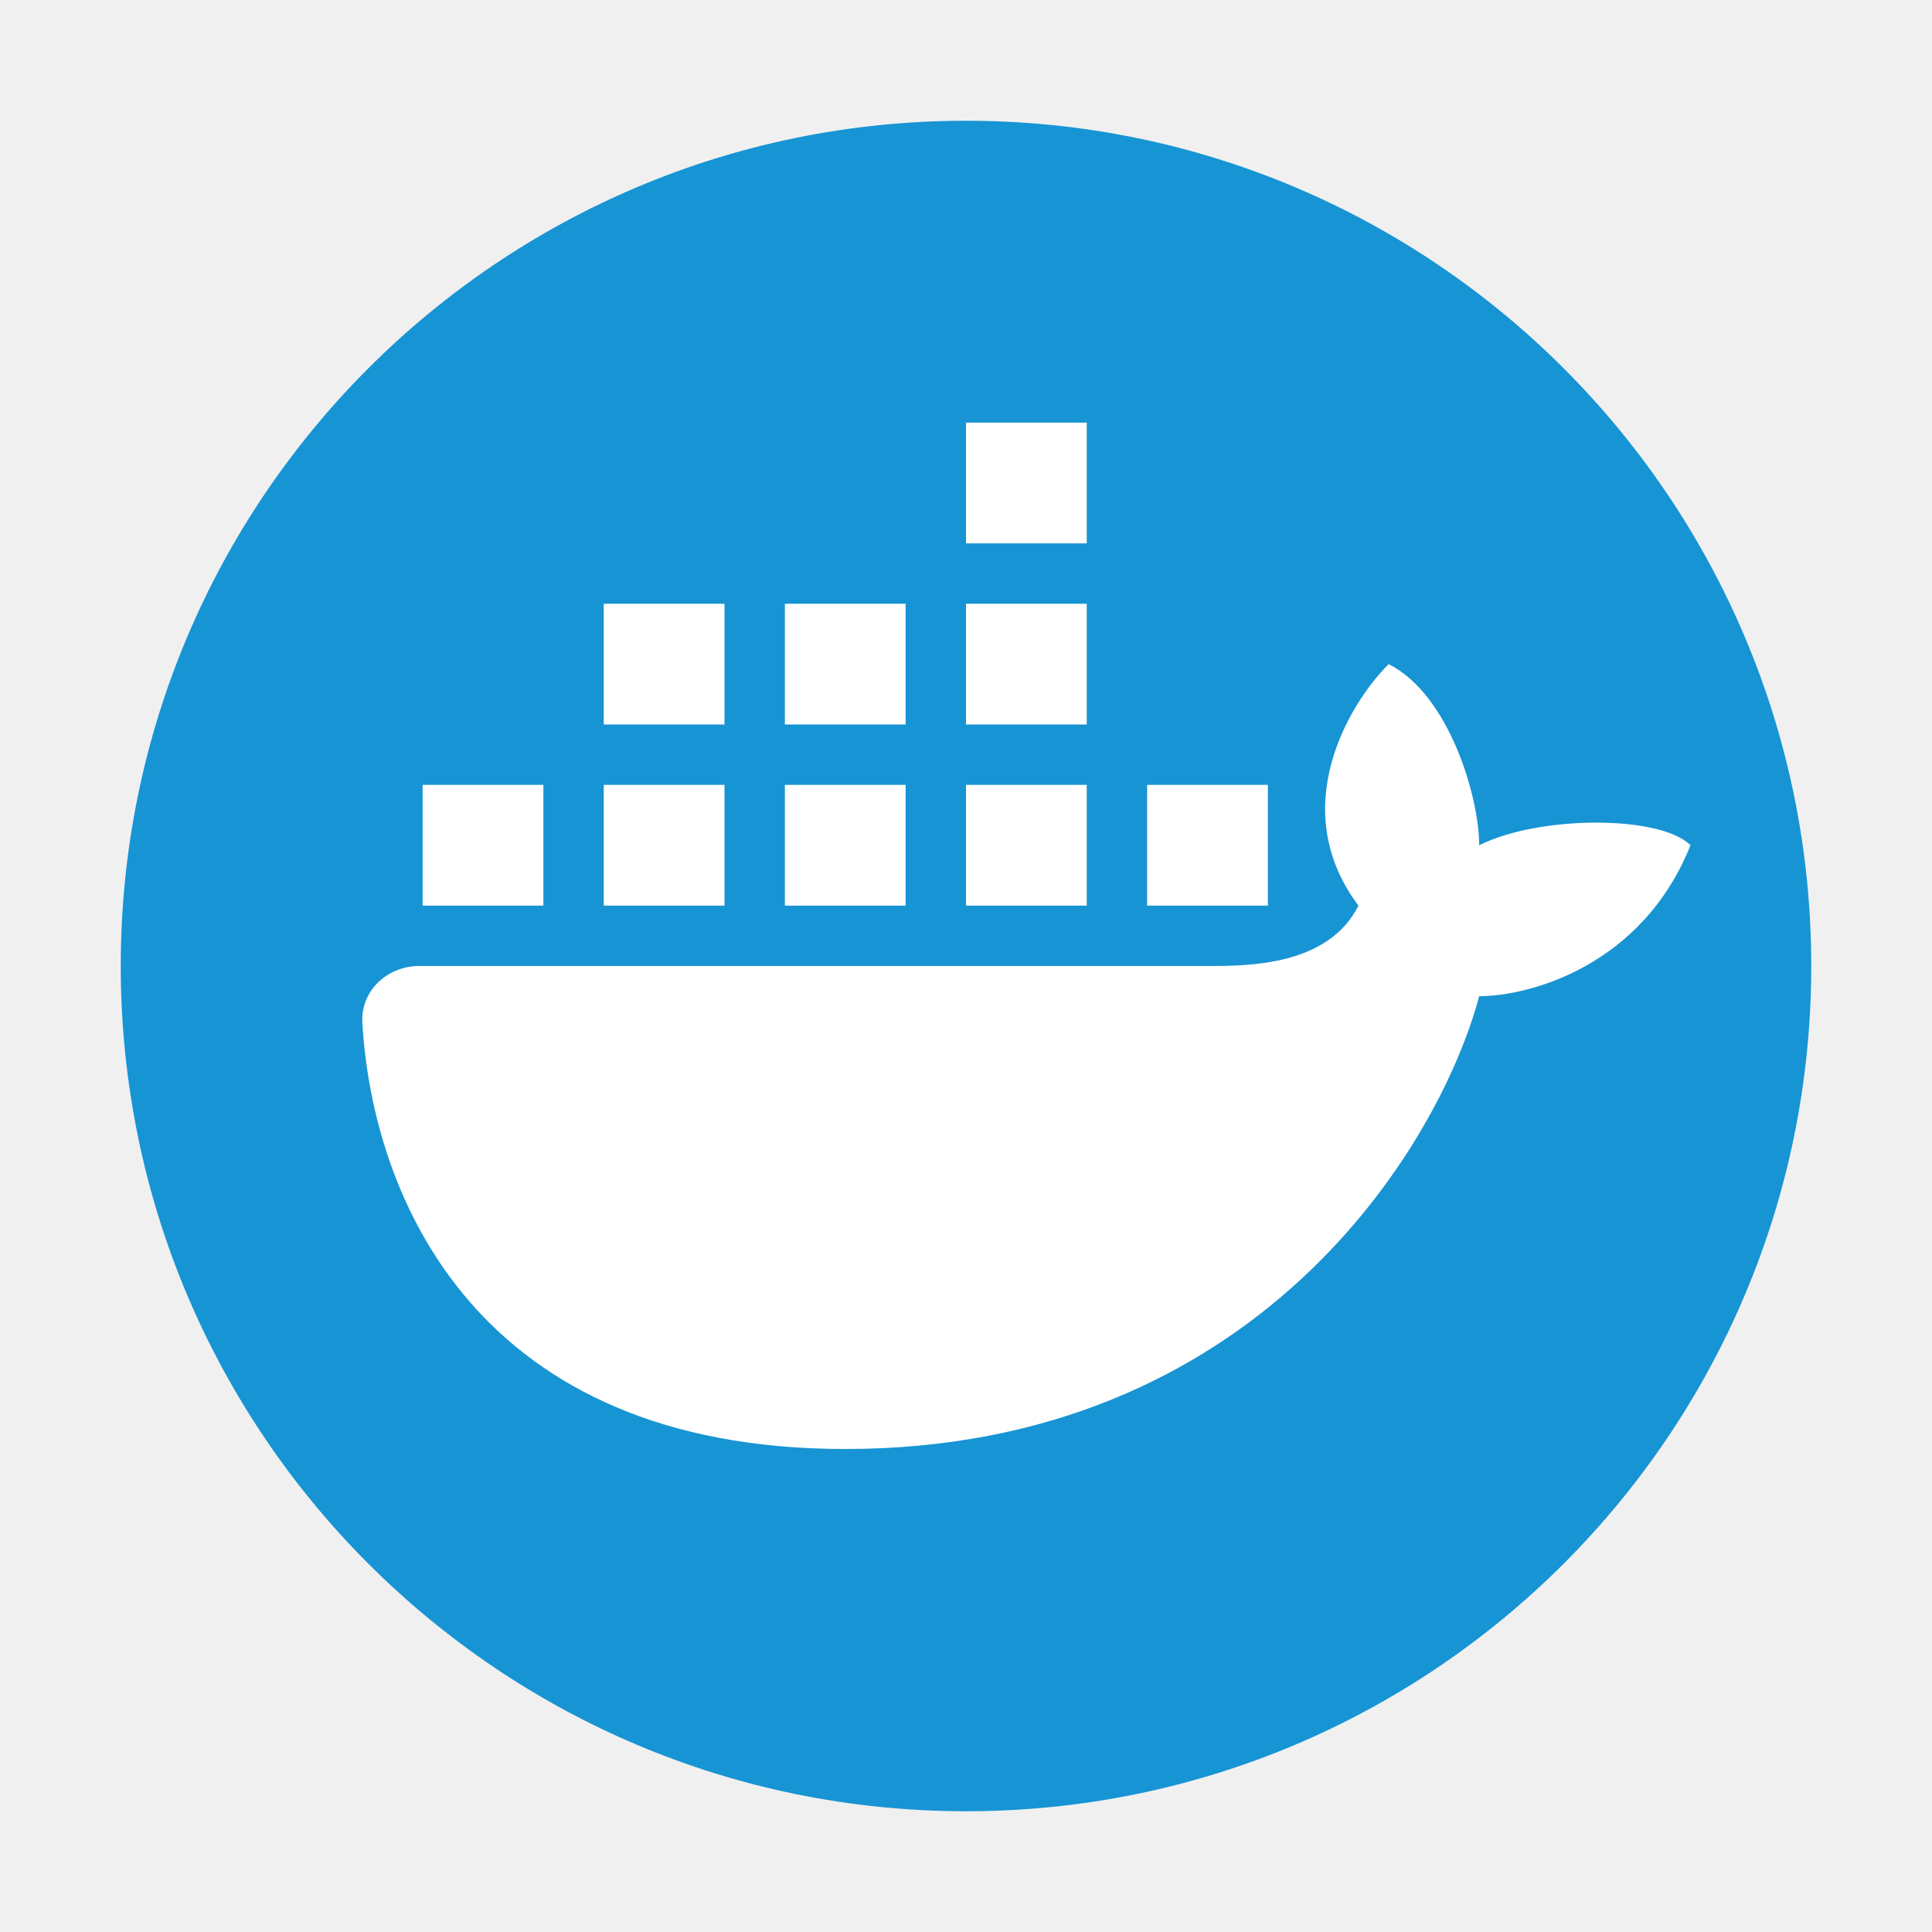
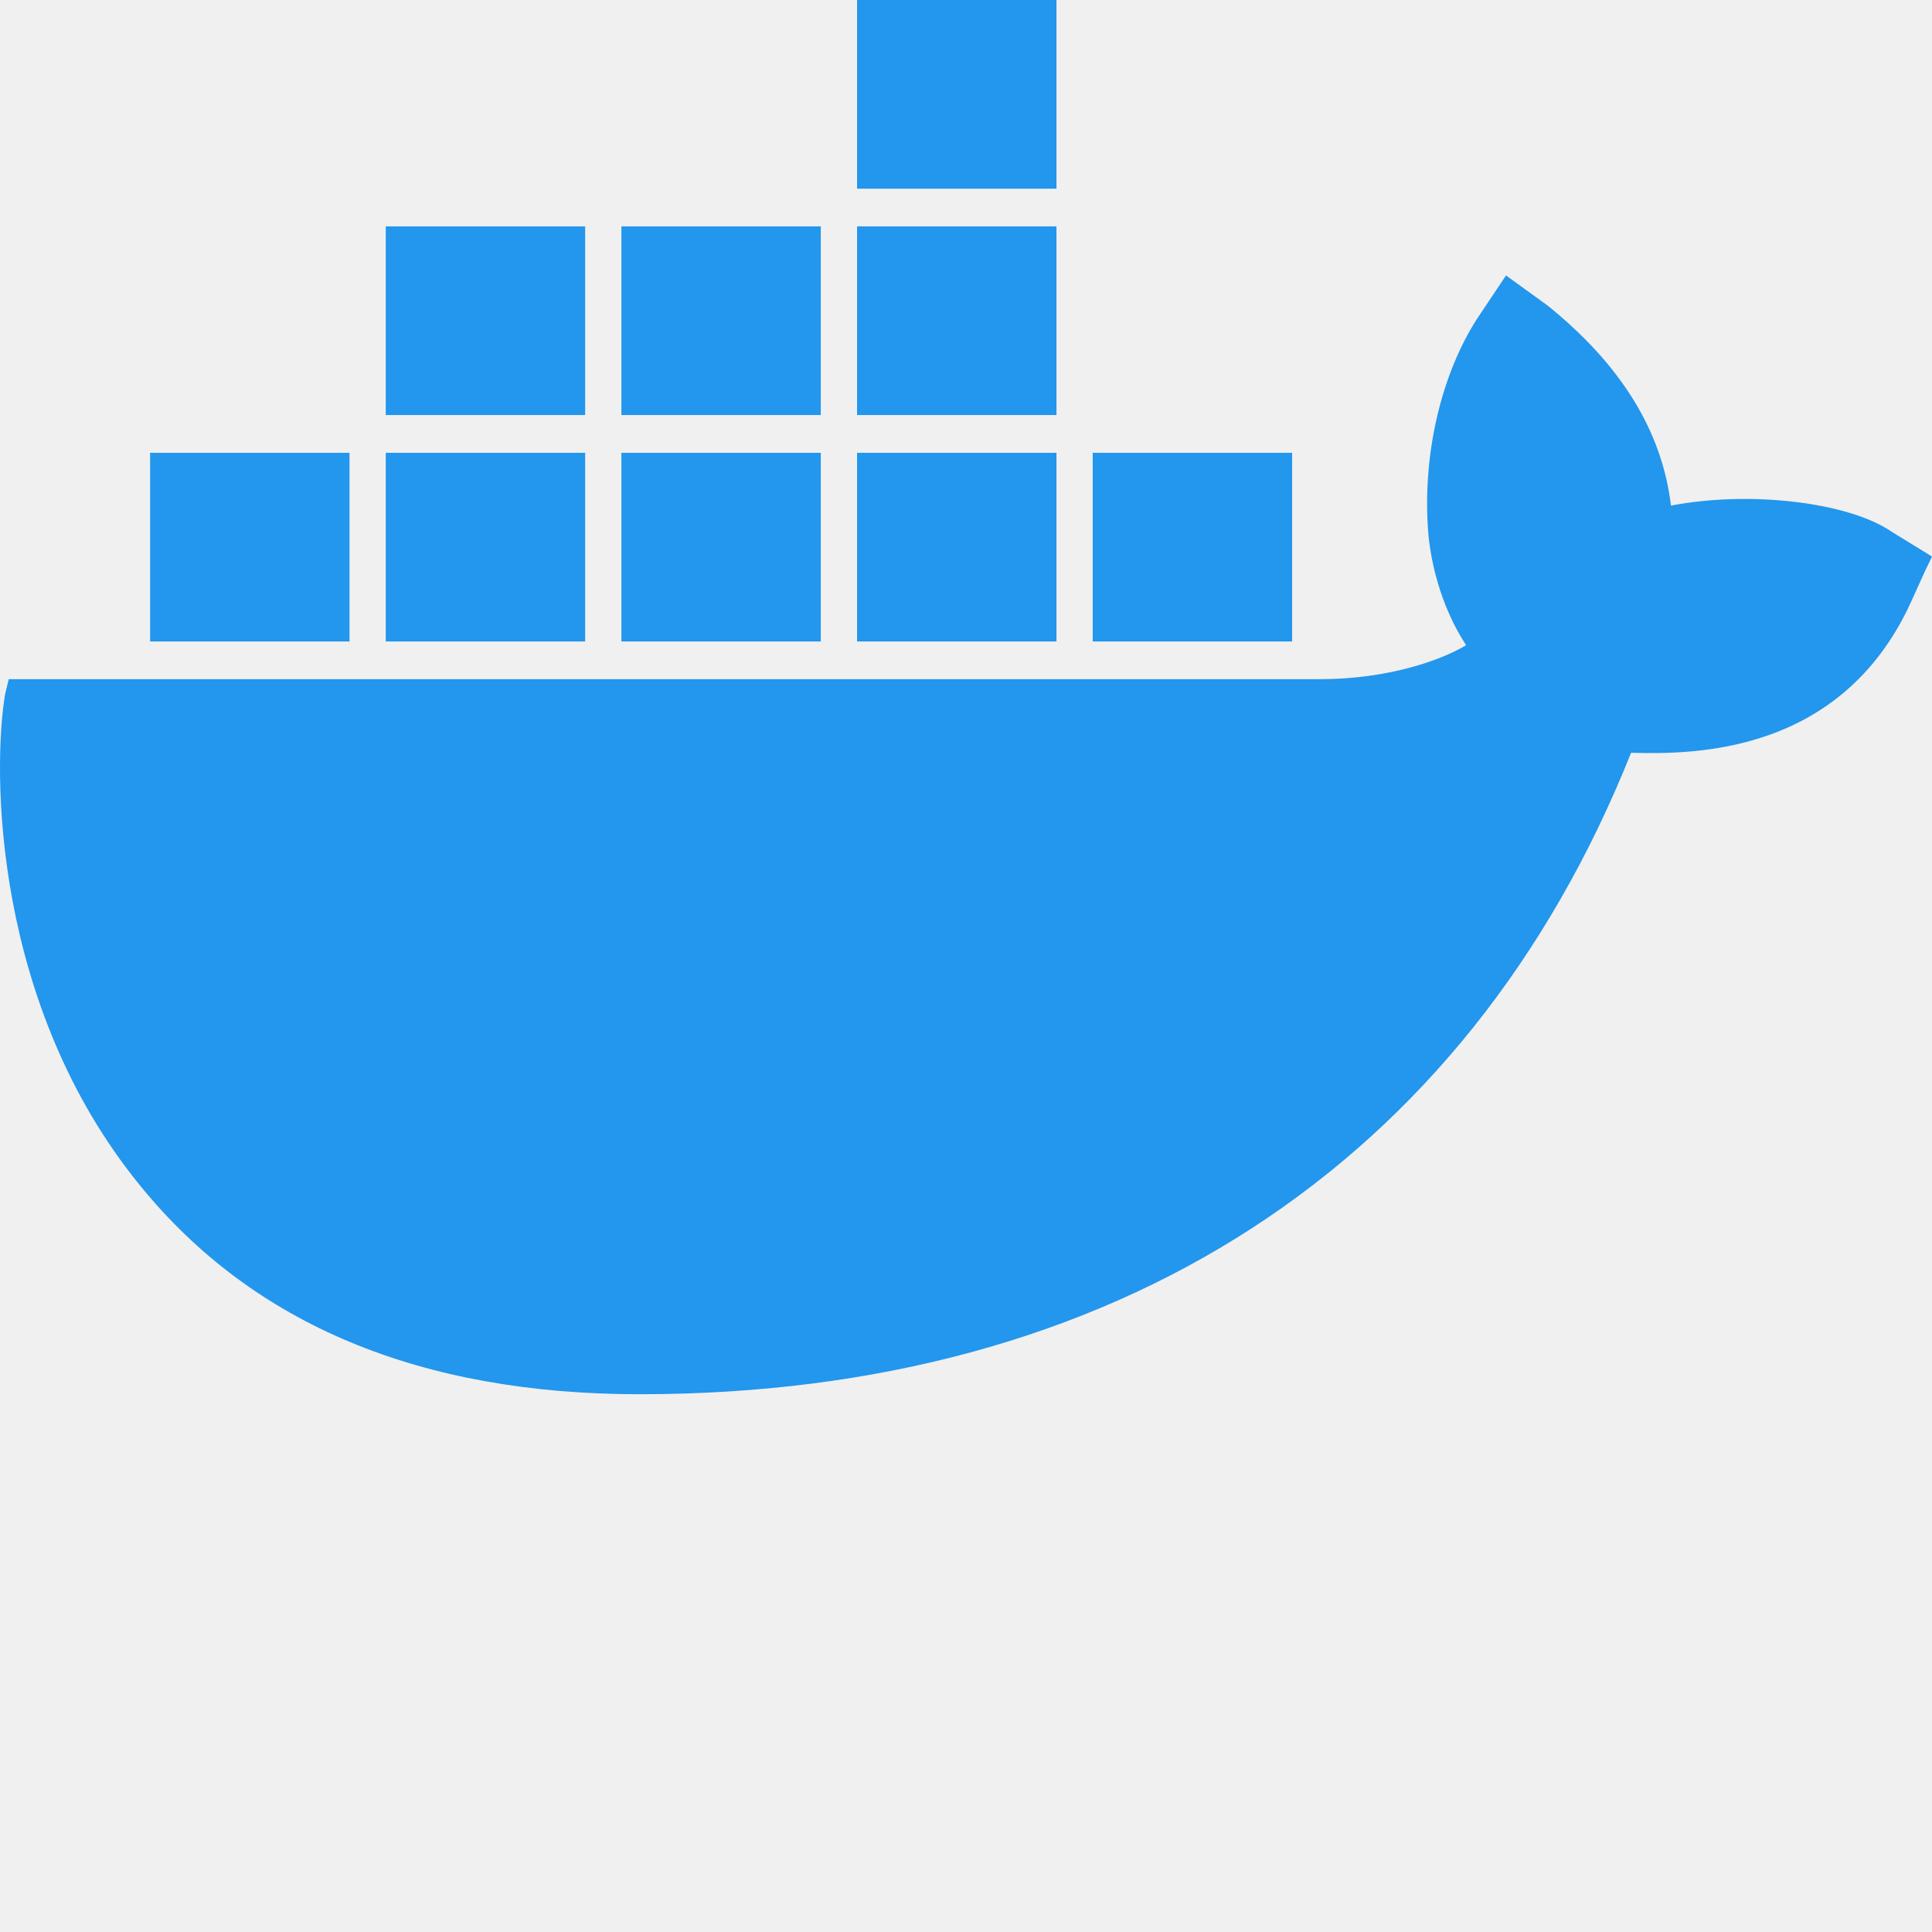
- <svg xmlns="http://www.w3.org/2000/svg" x="0px" y="0px" width="100" height="100" viewBox="0 0 32 32">
-   <circle cx="16" cy="16" r="14" fill="#1794D4" />
-   <path d="M18 7H16V9H18V7Z" fill="white" />
-   <path d="M10 10H12V12H10V10Z" fill="white" />
-   <path d="M6.002 16.941C6.172 19.843 7.9 24 14 24C20.8 24 23.833 19 24.5 16.5C25.333 16.5 27.2 16 28 14C27.5 13.5 25.5 13.5 24.5 14C24.5 13.2 24 11.5 23 11C22.333 11.667 21.3 13.4 22.5 15C22 16 20.667 16 20 16H6.943C6.413 16 5.97 16.413 6.002 16.941Z" fill="white" />
-   <path d="M9 13H7V15H9V13Z" fill="white" />
-   <path d="M10 13H12V15H10V13Z" fill="white" />
-   <path d="M15 13H13V15H15V13Z" fill="white" />
-   <path d="M16 13H18V15H16V13Z" fill="white" />
-   <path d="M21 13H19V15H21V13Z" fill="white" />
-   <path d="M15 10H13V12H15V10Z" fill="white" />
-   <path d="M16 10H18V12H16V10Z" fill="white" />
+ <svg xmlns="http://www.w3.org/2000/svg" x="0px" y="0px" width="100" height="100" viewBox="0 0 256 256">
+   <g>
+     <path d="M250.716,70.497 C244.951,66.497 231.74,64.997 221.412,66.997 C220.211,56.998 214.687,48.248 205.079,40.498 L199.555,36.499 L195.711,42.248 C190.908,49.748 188.506,60.248 189.226,70.247 C189.466,73.747 190.667,79.997 194.27,85.497 C190.908,87.496 183.942,89.996 174.815,89.996 L1.155,89.996 L0.674,91.996 C-1.007,101.996 -1.007,133.245 18.689,157.244 C33.581,175.493 55.679,184.743 84.742,184.743 C147.673,184.743 194.27,154.494 216.128,99.746 C224.775,99.996 243.27,99.746 252.637,80.997 C252.877,80.497 253.358,79.497 255.039,75.747 L256,73.747 L250.716,70.497 L250.716,70.497 Z M139.987,0 L113.565,0 L113.565,24.999 L139.987,24.999 L139.987,0 L139.987,0 Z M139.987,29.999 L113.565,29.999 L113.565,54.998 L139.987,54.998 L139.987,29.999 L139.987,29.999 Z M108.761,29.999 L82.34,29.999 L82.34,54.998 L108.761,54.998 L108.761,29.999 L108.761,29.999 Z M77.536,29.999 L51.115,29.999 L51.115,54.998 L77.536,54.998 L77.536,29.999 L77.536,29.999 Z M46.311,59.998 L19.89,59.998 L19.89,84.997 L46.311,84.997 L46.311,59.998 L46.311,59.998 Z M77.536,59.998 L51.115,59.998 L51.115,84.997 L77.536,84.997 L77.536,59.998 L77.536,59.998 Z M108.761,59.998 L82.34,59.998 L82.34,84.997 L108.761,84.997 L108.761,59.998 L108.761,59.998 Z M139.987,59.998 L113.565,59.998 L113.565,84.997 L139.987,84.997 L139.987,59.998 L139.987,59.998 Z M171.212,59.998 L144.79,59.998 L144.79,84.997 L171.212,84.997 L171.212,59.998 L171.212,59.998 Z" fill="#2396ED" fill-rule="nonzero">
+         </path>
+   </g>
</svg>
